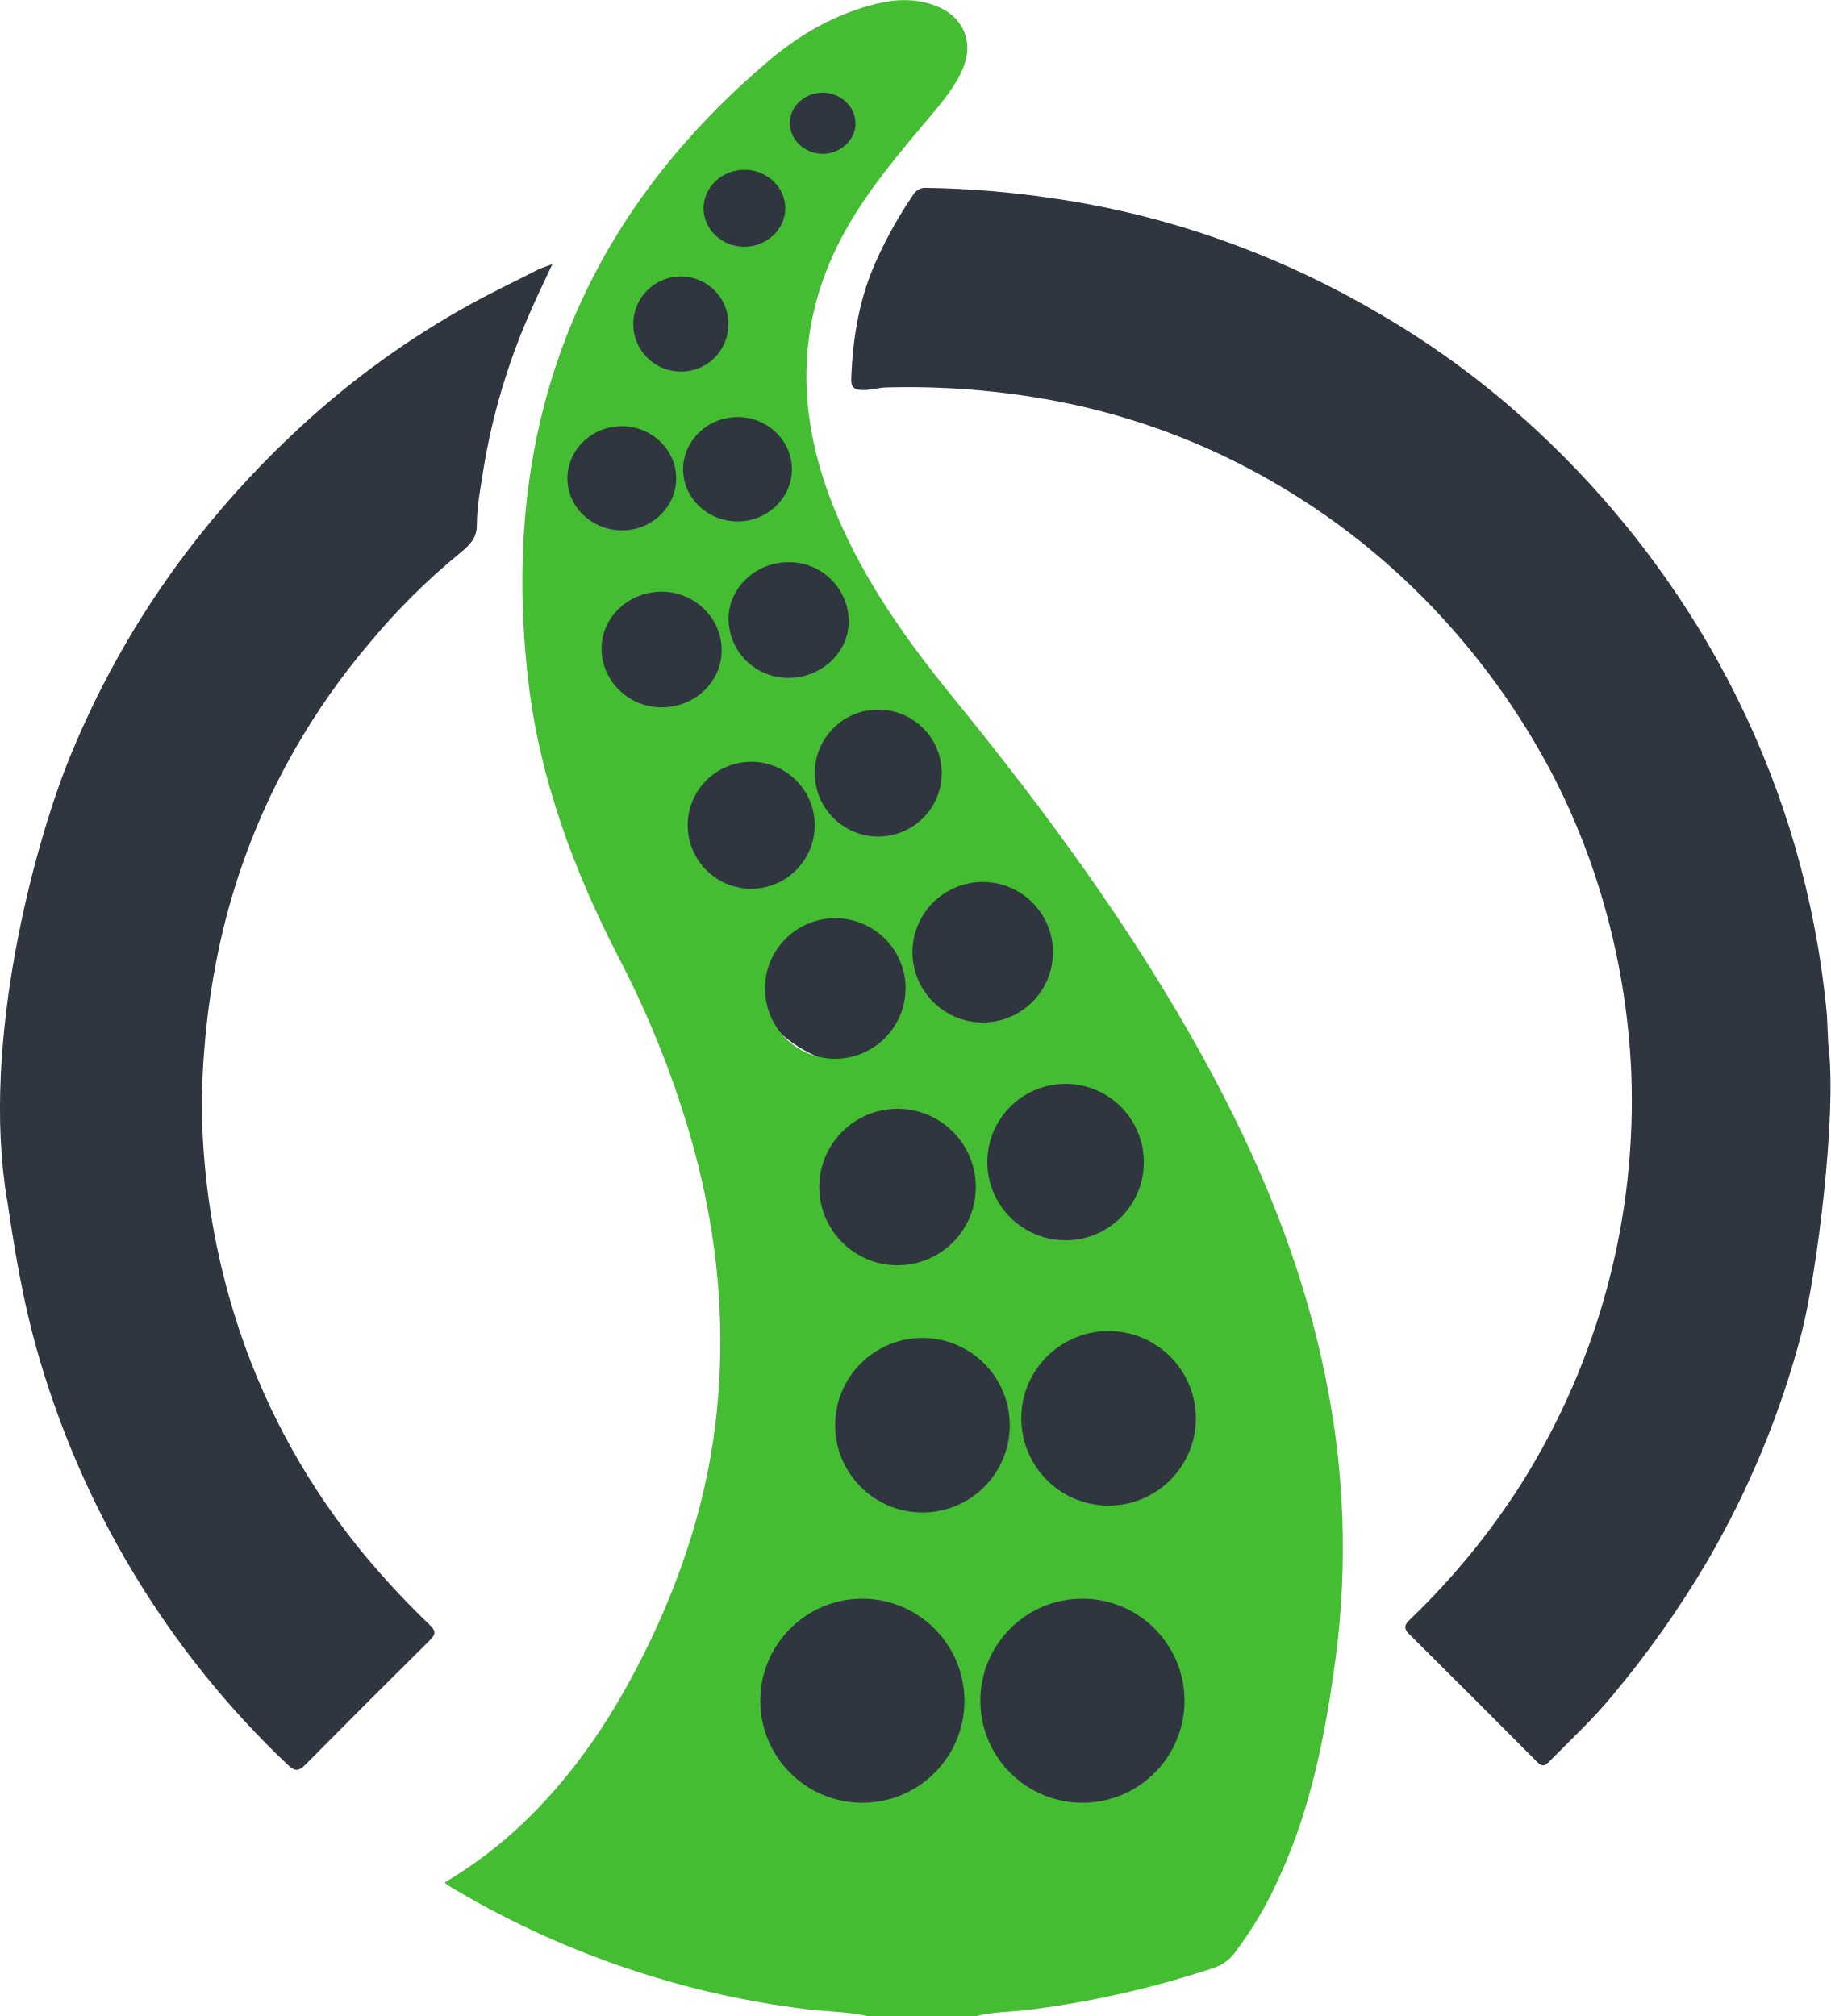
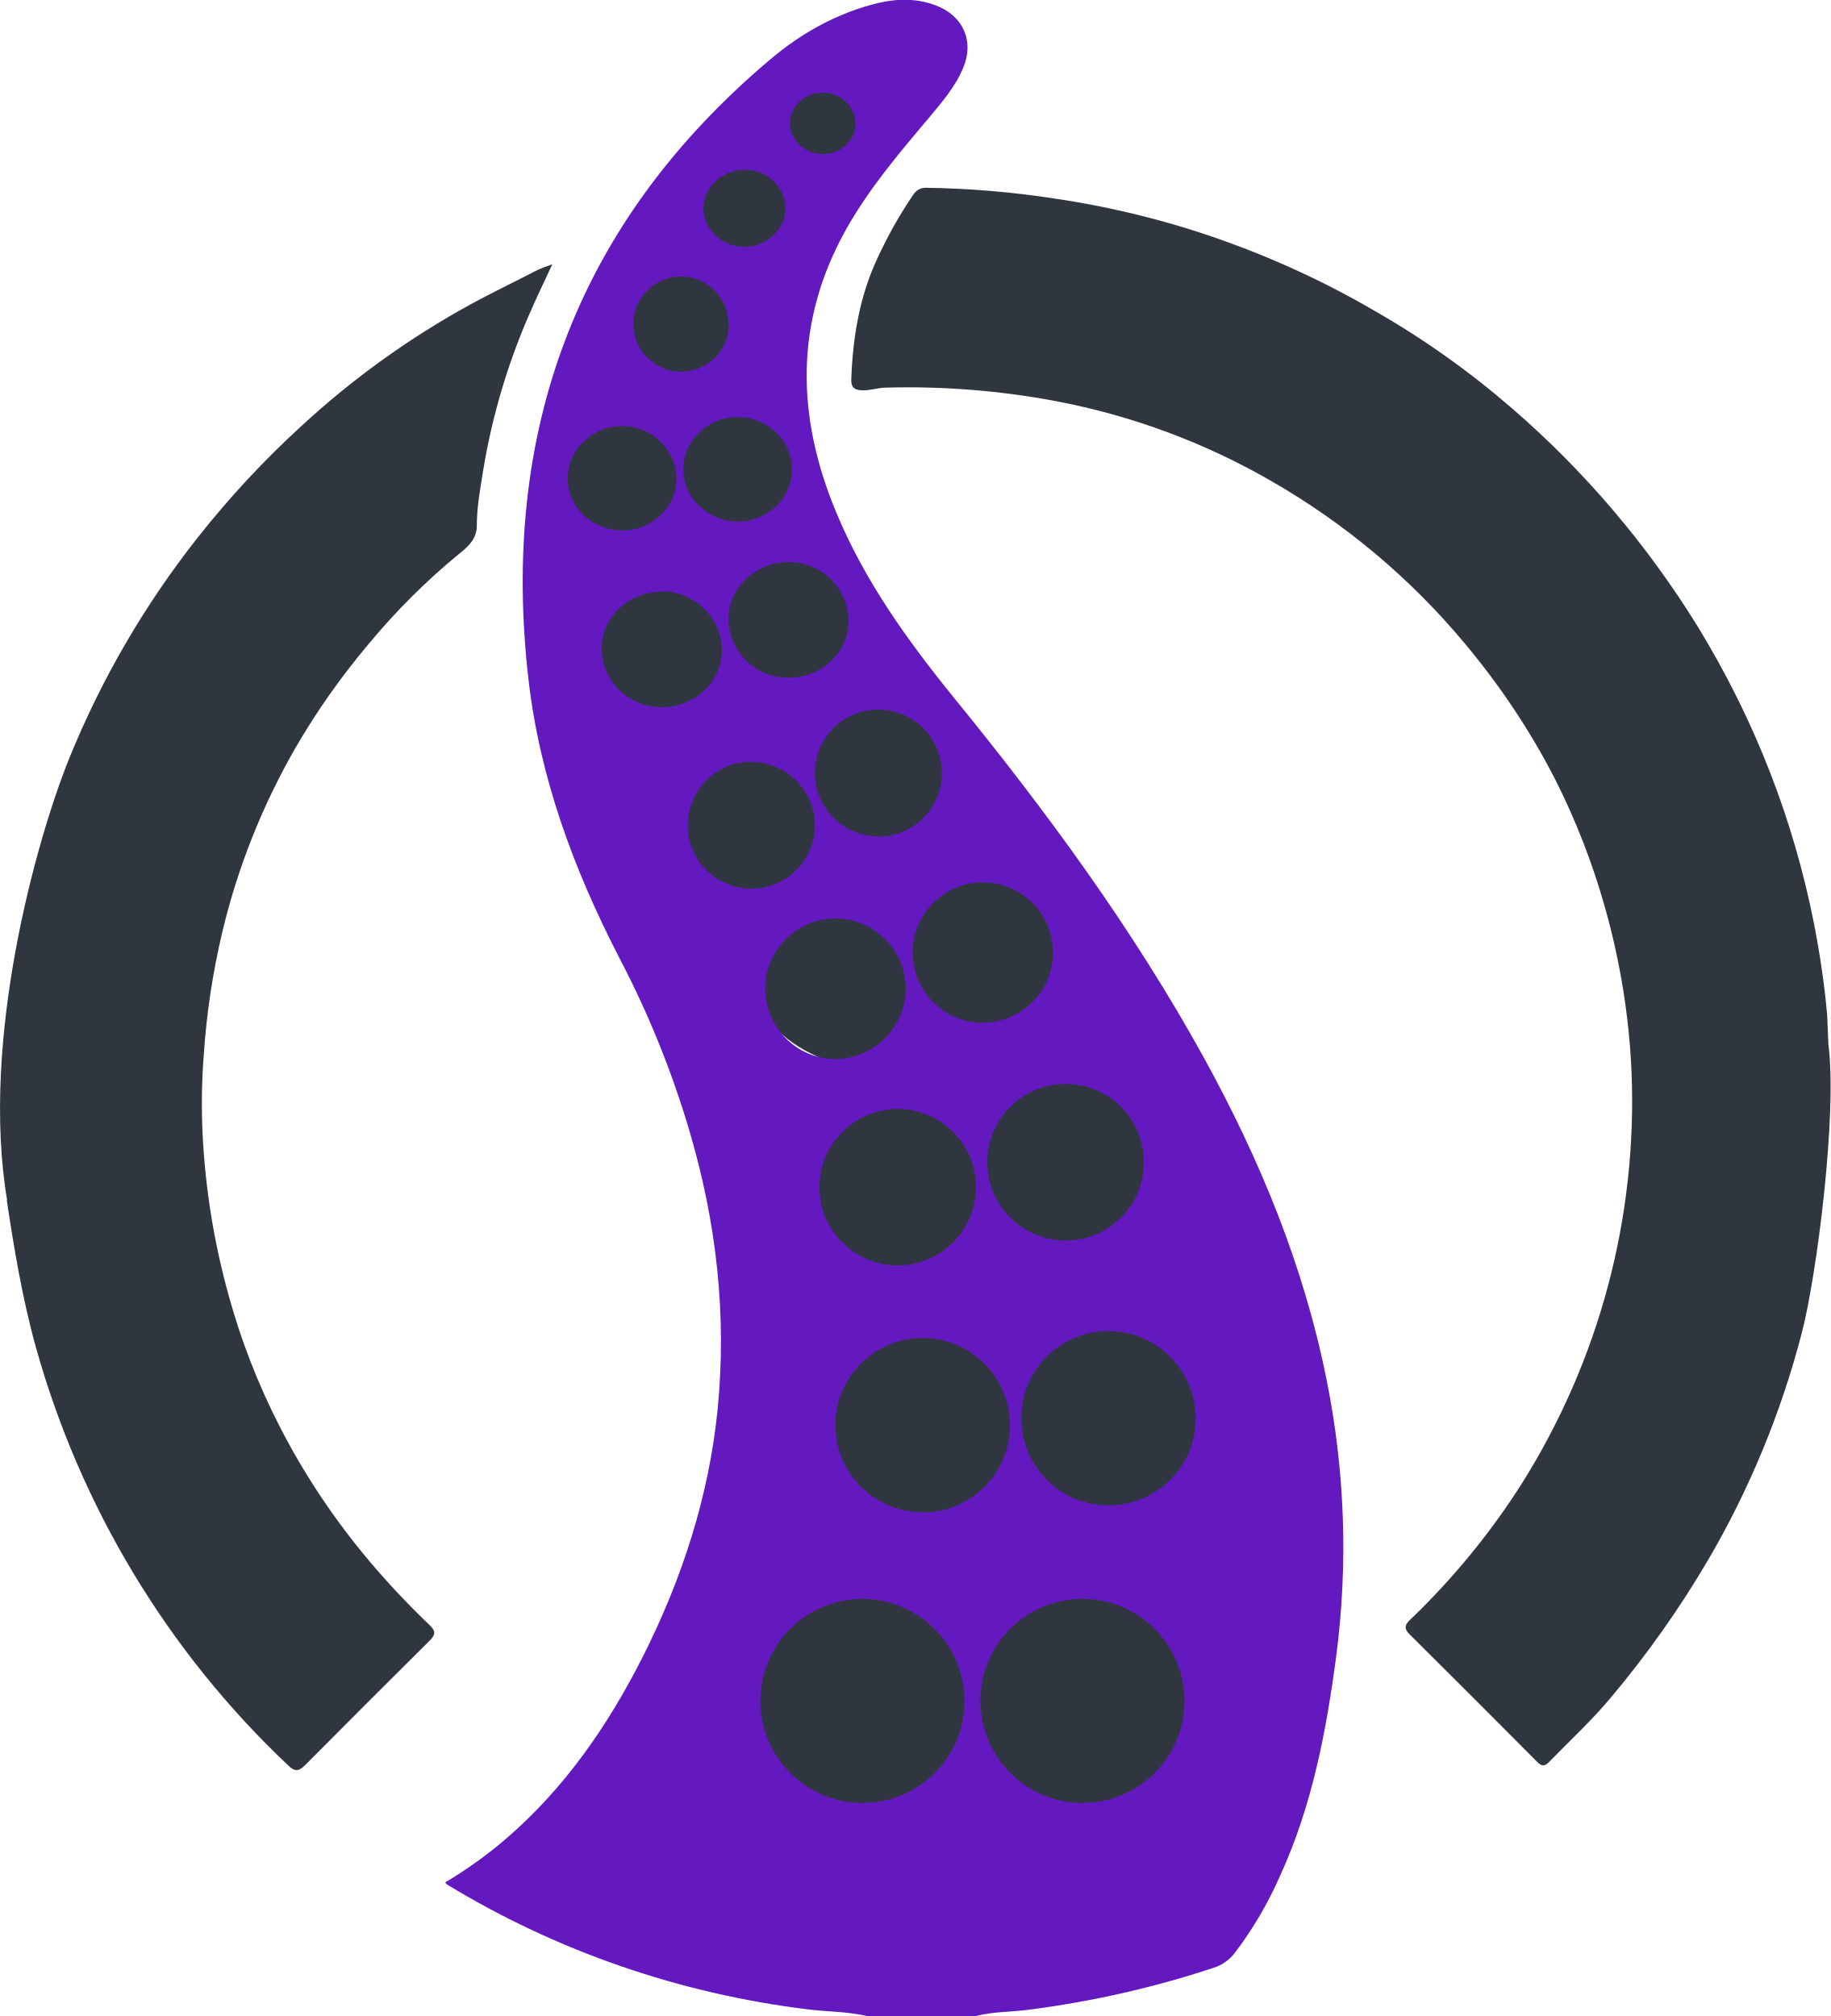
- <svg xmlns="http://www.w3.org/2000/svg" viewBox="0 0 608.13 669.93">
-   <path fill="#2f3640" d="M607.39,347c3,23-3.82,76.48-8.84,95.84a301.46,301.46,0,0,1-31.26,75.8,332,332,0,0,1-32,45.26c-6.41,7.74-13.8,14.55-20.83,21.71-1.4,1.43-2.33,1.33-3.69,0Q489.51,564.21,468.13,543c-2.34-2.31-1-3.6.67-5.2a243.43,243.43,0,0,0,36.73-44.93A238.91,238.91,0,0,0,541.93,356.1a241.7,241.7,0,0,0-8.76-54.54,232.51,232.51,0,0,0-16.41-42.3,243.63,243.63,0,0,0-30.22-45.54,237.26,237.26,0,0,0-64-53.77,229.8,229.8,0,0,0-71.79-26.7,264.82,264.82,0,0,0-56.3-4.5c-2.76.06-5.39,1-8.19.86-2.63-.1-3.57-1.1-3.47-3.65.52-13.85,2.73-27.34,8.64-40a138.16,138.16,0,0,1,12-21.28,4.62,4.62,0,0,1,4.31-2.26A319.27,319.27,0,0,1,350.5,66,292.64,292.64,0,0,1,406,79.82a303.22,303.22,0,0,1,51,23.7,289.28,289.28,0,0,1,45.21,32.06A311.82,311.82,0,0,1,564,208.22a299.59,299.59,0,0,1,24,48.44,294.81,294.81,0,0,1,14.65,50.73,299.91,299.91,0,0,1,4.29,30" />
-   <path fill="#2f3640" d="M2.39,399c-9-53,9.49-119.52,20.65-147a301.14,301.14,0,0,1,42.74-73.45,317.5,317.5,0,0,1,34.51-37.11A288.52,288.52,0,0,1,156.47,101c7.15-3.94,14.52-7.41,21.76-11.16,1.39-.72,2.93-1.16,5.28-2.06-3,6.38-5.63,11.83-8,17.4a214.85,214.85,0,0,0-14.87,50.59c-1,6.28-2.21,12.54-2.23,18.92,0,4.57-3.08,7.07-6.16,9.57a219.87,219.87,0,0,0-29.46,29.37,233.45,233.45,0,0,0-24.57,34.93A229,229,0,0,0,74,309.44a256.44,256.44,0,0,0-6.25,41,217.18,217.18,0,0,0-.44,26.29A242.77,242.77,0,0,0,76,430.53a233,233,0,0,0,16.71,43,235.79,235.79,0,0,0,29.82,44.92,285.32,285.32,0,0,0,20.33,21.61c2.13,2.05,1.8,3.17-.12,5.07q-20.76,20.54-41.3,41.3c-2.15,2.17-3.48,2.31-5.78.09A303.25,303.25,0,0,1,12,447.64C7.48,431.48,4.76,415,2.35,398.5" />
-   <path fill="#2f3640" d="M288.31,49.2c-.07,7.62-6.88,3.86-15.06,3.8s-14.9,3.56-14.83-4.05,6.93-23.86,15.08-23.8S288.38,41.57,288.31,49.2Z" />
-   <path fill="#2f3640" d="M320.51,611c-51.34,0-84.12-20-84.11-51.4,0-26.24,37.92-44.61,92.05-44.6,45.78,0,78,21.73,77.95,52.56C406.36,591.46,367.74,611,320.51,611Z" />
-   <path fill="#2f3640" d="M338.32,431c47.08,0,78.09,16,78.08,40.22,0,22.82-32.91,37.8-83,37.78-44.81,0-75-16.52-75-41C258.42,446.56,292,431,338.32,431Z" />
-   <path fill="#2f3640" d="M258.39,386.69c0-23.36,26.74-40.55,64.89-40.69,32.07-.12,67,18.07,63.92,42.6-2.92,23.46-26.52,38.42-67.6,38.4C283.16,427,258.39,410.68,258.39,386.69Z" />
-   <path fill="#2f3640" d="M359,319.69c4.41,18.73-25.65,39.64-55.53,38.25-33.61-1.57-55.09-15.56-55-39.55.05-22.62,22.29-37.41,56.22-37.38C337.43,281,359,296.37,359,319.69Z" />
-   <path fill="#2f3640" d="M268.74,302c-31.05,0-50.39-14.36-50.35-37.31,0-22,20.26-35.71,52.65-35.69,31.05,0,50.39,14.36,50.35,37.31C321.36,288.32,301.14,302,268.74,302Z" />
-   <path fill="#2f3640" d="M239.49,244c-29.24,0-48.13-13-48.1-32.91,0-20.17,18.21-32.15,48.67-32.09,28.69.06,47.41,13.3,47.33,33.46C287.31,231.88,268.85,244,239.49,244Z" />
-   <path fill="#2f3640" d="M267.39,159.2c0,14.56-16.93,23.89-43.08,23.79-24.53-.09-41-9.81-40.92-24.2,0-14.56,16.93-23.89,43.08-23.79C251,135.09,267.43,144.81,267.39,159.2Z" />
-   <path fill="#2f3640" d="M228,128c-12.88-.05-19.63-7.54-19.59-21.74,0-14.59,6.7-21.38,20.82-21.26,12.61.11,19.3,7.85,19.18,22.19C248.27,120.87,241.22,128.06,228,128Z" />
-   <path fill="#2f3640" d="M248.29,85.25c-12.15-.11-17-12.44-16.74-20.62.25-7.29,7.27-11.46,18.91-11.25,10.73.2,17,4.61,16.93,12C267.37,73.38,260.07,85.36,248.29,85.25Z" />
-   <path fill="#44bd32" d="M288,669.93c-6.46-1.49-13.1-1.39-19.64-2.2a301.83,301.83,0,0,1-119.95-41.47c-.18-.11-.29-.34-.62-.73A147.59,147.59,0,0,0,168,611.07c19.53-16.82,33.84-37.52,45.36-60.37,13.11-26,22-53.27,24.85-82.31,3.11-31.37-.41-62.12-9.27-92.31a325.54,325.54,0,0,0-23.35-57.78c-15-29.08-26.31-59.49-30.09-92.1C165.86,143.47,191.62,74.13,255.63,20c10.49-8.88,22.43-15.63,36-18.85,6.49-1.54,12.88-1.64,19.24.78,9,3.42,12.78,11.81,9.07,20.71-2.7,6.48-7.29,11.68-11.73,17-9.78,11.63-19.6,23.2-27.1,36.53-17.41,30.95-16.66,62.49-3.3,94.48,9.44,22.58,23.45,42.25,38.79,61.1,30.78,37.82,59.61,77,83.19,119.84,18.6,33.79,33.21,69.09,40.76,107.1a280.25,280.25,0,0,1,3.23,91.79c-3.3,25-8,49.7-18.58,72.89a126.61,126.61,0,0,1-15,25.56,14.45,14.45,0,0,1-7.19,5.09,325.33,325.33,0,0,1-61.16,13.86c-5.89.75-11.88.58-17.67,2.12Zm71.61-70.85a33.91,33.91,0,1,0-33.92-34A33.94,33.94,0,0,0,359.64,599.08Zm-73.09-67.82a33.91,33.91,0,1,0,33.89,34A34,34,0,0,0,286.55,531.25Zm19.74-28.65a29,29,0,1,0-28.8-29.14A29,29,0,0,0,306.28,502.6Zm62.38-60.29a29,29,0,1,0,28.65,29.28A29.06,29.06,0,0,0,368.66,442.31Zm-70.37-73.86a26,26,0,1,0,25.91,26.28A26,26,0,0,0,298.29,368.45ZM380,386.16a26,26,0,1,0-25.8,26A26,26,0,0,0,380,386.16Zm-53.72-46.38a23.35,23.35,0,1,0-23.15-23.36A23.42,23.42,0,0,0,326.26,339.78Zm-25.42-11.12a23.36,23.36,0,1,0-23.71,23.19A23.46,23.46,0,0,0,300.83,328.66ZM291.67,278a21.1,21.1,0,1,0-21-21.14A21.15,21.15,0,0,0,291.67,278Zm-42-24.86a21.1,21.1,0,1,0,21,21.12A21.13,21.13,0,0,0,249.7,253.13Zm12.65-66.31c-10.89-.2-20,8.11-20.29,18.43a19.77,19.77,0,0,0,19.64,20c10.93.16,20.06-8.14,20.3-18.43A19.77,19.77,0,0,0,262.35,186.82Zm-42.47,9.79c-10.92,0-19.9,8.34-20,18.71-.13,10.78,8.84,19.67,19.91,19.72s20.06-8.5,20-19.08S230.79,196.66,219.88,196.61Zm25-58c-9.93.07-18,8-17.91,17.49s8.3,17.23,18.25,17.16,18-8,17.9-17.49S254.87,138.52,244.89,138.59Zm-38.2,37.64c9.94,0,18.05-7.86,18-17.38s-8.2-17.3-18.14-17.26-18,7.84-18,17.38S196.74,176.26,206.69,176.23ZM242,108.08a15.81,15.81,0,1,0-15.75,15.4A15.68,15.68,0,0,0,242,108.08Zm5.42-51.66c-7.45-.06-13.62,5.67-13.68,12.69S239.78,82,247.21,82s13.61-5.65,13.68-12.68S254.9,56.48,247.45,56.42Zm36.77-15.37c.05-5.57-4.84-10.21-10.81-10.26s-11,4.54-11,10.07,4.86,10.21,10.82,10.26S284.18,46.61,284.23,41.05Z" />
+ <svg xmlns="http://www.w3.org/2000/svg" id="Layer_1" version="1.1" viewBox="0 0 608.1 669.9">
+   <defs>
+     <style>
+       .st0 {
+         fill: #2f3640;
+       }
+ 
+       .st1 {
+         fill: #6319bf;
+       }
+     </style>
+   </defs>
+   <path class="st0" d="M607.4,347c3,23-3.8,76.5-8.8,95.8-6.9,26.6-17.4,52.1-31.3,75.8-9.4,16-20.1,31.1-32,45.3-6.4,7.7-13.8,14.5-20.8,21.7-1.4,1.4-2.3,1.3-3.7,0-14.2-14.3-28.4-28.5-42.6-42.6-2.3-2.3-1-3.6.7-5.2,14-13.5,26.3-28.5,36.7-44.9,25.7-40.9,38.4-88.5,36.4-136.8-.8-18.5-3.8-36.8-8.8-54.5-4.1-14.6-9.6-28.8-16.4-42.3-8.3-16.3-18.5-31.5-30.2-45.5-18-21.6-39.7-39.8-64-53.8-22.3-12.9-46.5-21.9-71.8-26.7-18.6-3.5-37.4-5-56.3-4.5-2.8,0-5.4,1-8.2.9-2.6-.1-3.6-1.1-3.5-3.7.5-13.8,2.7-27.3,8.6-40,3.4-7.4,7.4-14.6,12-21.3.9-1.5,2.6-2.4,4.3-2.3,14.3.2,28.6,1.4,42.8,3.6,18.9,2.8,37.5,7.4,55.5,13.8,17.7,6.3,34.8,14.2,51,23.7,16.1,9.2,31.2,20,45.2,32.1,24.2,20.9,45,45.4,61.8,72.6,9.4,15.4,17.5,31.6,24,48.4,6.4,16.4,11.3,33.4,14.7,50.7,1.9,9.9,3.4,19.9,4.3,30" />
+   <path class="st0" d="M2.4,399c-9-53,9.5-119.5,20.6-147,10.7-26.4,25.1-51.1,42.7-73.4,10.5-13.3,22-25.7,34.5-37.1,17-15.7,35.9-29.3,56.2-40.4,7.1-3.9,14.5-7.4,21.8-11.2,1.4-.7,2.9-1.2,5.3-2.1-3,6.4-5.6,11.8-8,17.4-7,16.2-12,33.2-14.9,50.6-1,6.3-2.2,12.5-2.2,18.9,0,4.6-3.1,7.1-6.2,9.6-10.7,8.8-20.6,18.7-29.5,29.4-9.2,10.9-17.5,22.6-24.6,34.9-10.9,19-19.1,39.5-24.2,60.9-3.2,13.5-5.3,27.2-6.2,41-.7,8.7-.8,17.5-.4,26.3.9,18.2,3.8,36.2,8.7,53.8,4.1,14.9,9.7,29.3,16.7,43,8.2,16.1,18.2,31.1,29.8,44.9,6.4,7.6,13.2,14.8,20.3,21.6,2.1,2,1.8,3.2-.1,5.1-13.8,13.7-27.6,27.5-41.3,41.3-2.2,2.2-3.5,2.3-5.8,0-40-37.8-68.9-85.9-83.7-138.9-4.5-16.2-7.2-32.6-9.7-49.1" />
+   <path class="st0" d="M288.3,49.2c0,7.6-6.9,3.9-15.1,3.8s-14.9,3.6-14.8-4,6.9-23.9,15.1-23.8,14.9,16.4,14.8,24Z" />
+   <path class="st0" d="M320.5,611c-51.3,0-84.1-20-84.1-51.4,0-26.2,37.9-44.6,92.1-44.6,45.8,0,78,21.7,78,52.6,0,23.9-38.7,43.4-85.9,43.4Z" />
+   <path class="st0" d="M338.3,431c47.1,0,78.1,16,78.1,40.2,0,22.8-32.9,37.8-83,37.8-44.8,0-75-16.5-75-41,0-21.4,33.6-37,79.9-37Z" />
+   <path class="st0" d="M258.4,386.7c0-23.4,26.7-40.5,64.9-40.7,32.1-.1,67,18.1,63.9,42.6-2.9,23.5-26.5,38.4-67.6,38.4-36.4,0-61.2-16.3-61.2-40.3Z" />
+   <path class="st0" d="M359,319.7c4.4,18.7-25.6,39.6-55.5,38.2-33.6-1.6-55.1-15.6-55-39.5,0-22.6,22.3-37.4,56.2-37.4,32.7,0,54.3,15.4,54.3,38.7Z" />
+   <path class="st0" d="M268.7,302c-31.1,0-50.4-14.4-50.4-37.3,0-22,20.3-35.7,52.6-35.7,31,0,50.4,14.4,50.4,37.3,0,22-20.2,35.7-52.6,35.7Z" />
+   <path class="st0" d="M239.5,244c-29.2,0-48.1-13-48.1-32.9,0-20.2,18.2-32.1,48.7-32.1,28.7,0,47.4,13.3,47.3,33.5,0,19.4-18.5,31.5-47.9,31.5Z" />
+   <path class="st0" d="M267.4,159.2c0,14.6-16.9,23.9-43.1,23.8-24.5,0-41-9.8-40.9-24.2,0-14.6,16.9-23.9,43.1-23.8,24.5,0,41,9.8,40.9,24.2Z" />
+   <path class="st0" d="M228,128c-12.9,0-19.6-7.5-19.6-21.7,0-14.6,6.7-21.4,20.8-21.3,12.6.1,19.3,7.8,19.2,22.2-.1,13.7-7.2,20.9-20.4,20.8Z" />
+   <path class="st0" d="M248.3,85.2c-12.1-.1-17-12.4-16.7-20.6.2-7.3,7.3-11.5,18.9-11.2,10.7.2,17,4.6,16.9,12,0,8-7.3,20-19.1,19.9Z" />
+   <path class="st1" d="M288,669.9c-6.5-1.5-13.1-1.4-19.6-2.2-42.5-5.2-83.4-19.3-119.9-41.5-.2-.1-.3-.3-.6-.7,7.1-4.2,13.9-9.1,20.2-14.5,19.5-16.8,33.8-37.5,45.4-60.4,13.1-26,22-53.3,24.9-82.3,3.1-31.4-.4-62.1-9.3-92.3-5.9-20-13.7-39.3-23.4-57.8-15-29.1-26.3-59.5-30.1-92.1-9.6-82.7,16.1-152.1,80.1-206.2,10.5-8.9,22.4-15.6,36-18.9,6.5-1.5,12.9-1.6,19.2.8,9,3.4,12.8,11.8,9.1,20.7-2.7,6.5-7.3,11.7-11.7,17-9.8,11.6-19.6,23.2-27.1,36.5-17.4,30.9-16.7,62.5-3.3,94.5,9.4,22.6,23.5,42.2,38.8,61.1,30.8,37.8,59.6,77,83.2,119.8,18.6,33.8,33.2,69.1,40.8,107.1,6.1,30.2,7.2,61.2,3.2,91.8-3.3,25-8,49.7-18.6,72.9-4,9.1-9,17.7-15,25.6-1.8,2.4-4.3,4.2-7.2,5.1-19.9,6.6-40.4,11.2-61.2,13.9-5.9.8-11.9.6-17.7,2.1h-36.2ZM359.6,599.1c18.7,0,33.9-15.2,33.9-33.9s-15.2-33.9-33.9-33.9c-18.7,0-33.9,15.1-33.9,33.8,0,18.7,15.1,34,33.9,34,0,0,0,0,0,0h0ZM286.5,531.3c-18.7,0-33.9,15.2-33.9,33.9s15.2,33.9,33.9,33.9c18.7,0,33.9-15.1,33.9-33.8,0-18.7-15.1-33.9-33.9-34h0ZM306.3,502.6c16,.1,29.1-12.8,29.2-28.8.1-16-12.8-29.1-28.8-29.2-16-.1-29.1,12.8-29.2,28.8,0,0,0,0,0,0,0,16,12.8,29,28.8,29.1h0ZM368.6,442.3c-16-.2-29.2,12.6-29.3,28.6-.2,16,12.6,29.2,28.6,29.3,16,.2,29.2-12.6,29.3-28.6,0,0,0,0,0,0,.1-16-12.7-29.1-28.6-29.3h0ZM298.3,368.5c-14.4,0-26,11.6-26.1,25.9,0,14.4,11.6,26,25.9,26.1,14.3,0,25.9-11.4,26.1-25.7.2-14.4-11.3-26.1-25.7-26.3,0,0-.1,0-.2,0h0ZM380,386.2c0-14.4-11.6-26-26-26s-26,11.6-26,26,11.6,26,26,26c0,0,.1,0,.2,0,14.3-.1,25.8-11.7,25.8-26ZM326.3,339.8c12.9.1,23.4-10.3,23.5-23.1.1-12.9-10.3-23.4-23.1-23.5-12.9-.1-23.4,10.3-23.5,23.1,0,0,0,.1,0,.2,0,12.8,10.3,23.2,23.1,23.4h0ZM300.9,328.7c0-12.9-10.3-23.4-23.2-23.5-12.9,0-23.4,10.3-23.5,23.2,0,12.8,10.2,23.3,23,23.5,12.9.1,23.5-10.3,23.7-23.2h0ZM291.7,278c11.7,0,21.1-9.3,21.2-21,0-11.7-9.3-21.1-21-21.2s-21.1,9.3-21.2,21c0,0,0,0,0,0,0,11.6,9.4,21.1,21,21.1ZM249.7,253.1c-11.7,0-21.1,9.3-21.2,21s9.3,21.1,21,21.2c11.7,0,21.1-9.3,21.2-21,0,0,0,0,0,0,0-11.6-9.4-21-21-21.1h0ZM262.3,186.8c-10.9-.2-20,8.1-20.3,18.4-.1,10.9,8.6,19.9,19.5,20,0,0,0,0,.1,0,10.9.2,20.1-8.1,20.3-18.4.1-10.9-8.6-19.9-19.5-20,0,0,0,0,0,0h0ZM219.9,196.6c-10.9,0-19.9,8.3-20,18.7-.1,10.8,8.8,19.7,19.9,19.7s20.1-8.5,20-19.1-9-19.3-19.9-19.4h0ZM244.9,138.6c-9.9,0-18,8-17.9,17.5s8.3,17.2,18.2,17.2,18-8,17.9-17.5-8.2-17.3-18.2-17.2h0ZM206.7,176.3c9.9,0,18.1-7.9,18-17.4s-8.2-17.3-18.1-17.3-18,7.8-18,17.4,8.2,17.3,18.2,17.2h0ZM242,108.1c.2-8.7-6.7-16-15.4-16.2-8.7-.2-16,6.7-16.2,15.4-.2,8.7,6.7,16,15.4,16.2.2,0,.3,0,.5,0,8.6,0,15.6-6.8,15.8-15.4ZM247.4,56.4c-7.4,0-13.6,5.7-13.7,12.7s6,12.9,13.5,12.9,13.6-5.7,13.7-12.7-6-12.8-13.4-12.9h0ZM284.2,41.1c0-5.6-4.8-10.2-10.8-10.3s-11,4.5-11,10.1,4.9,10.2,10.8,10.3,11-4.5,11-10.1h0Z" />
</svg>
